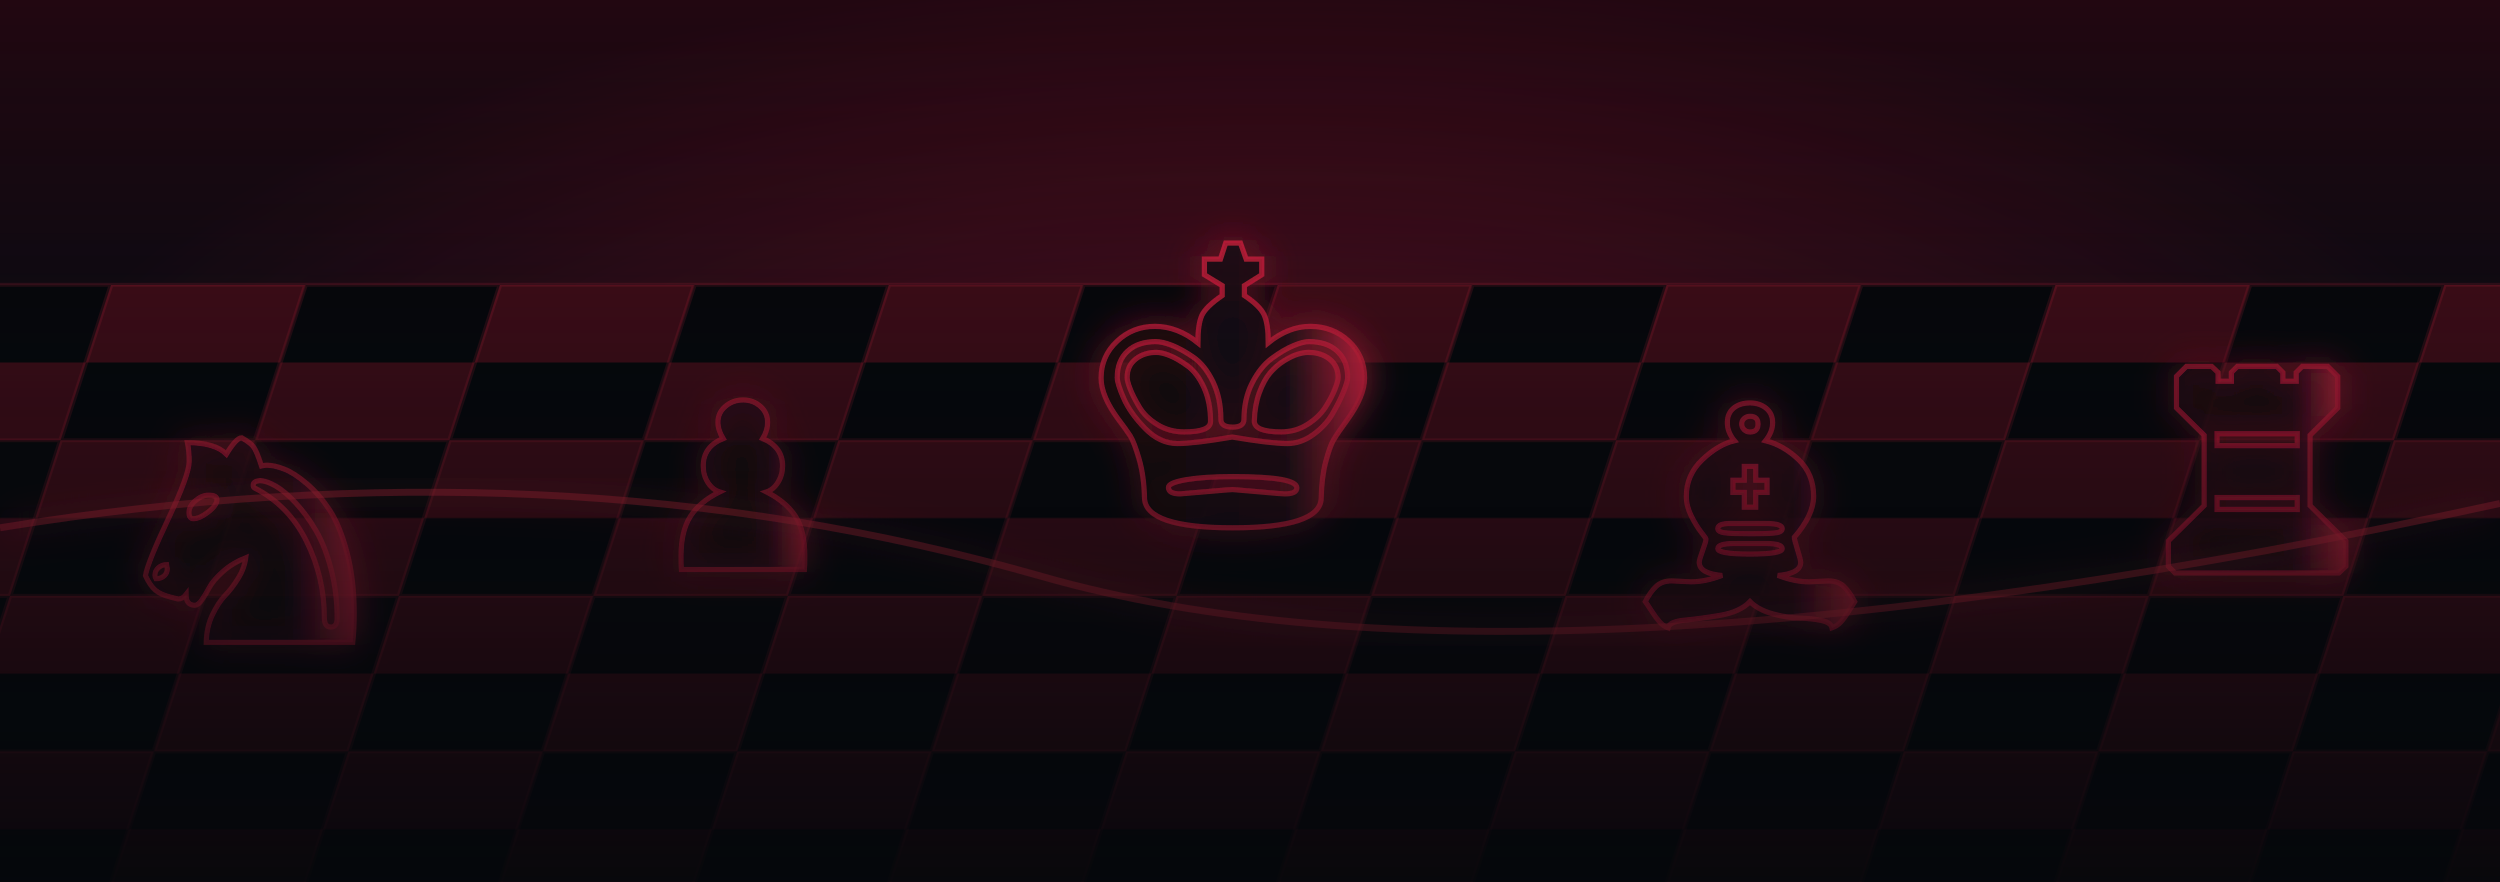
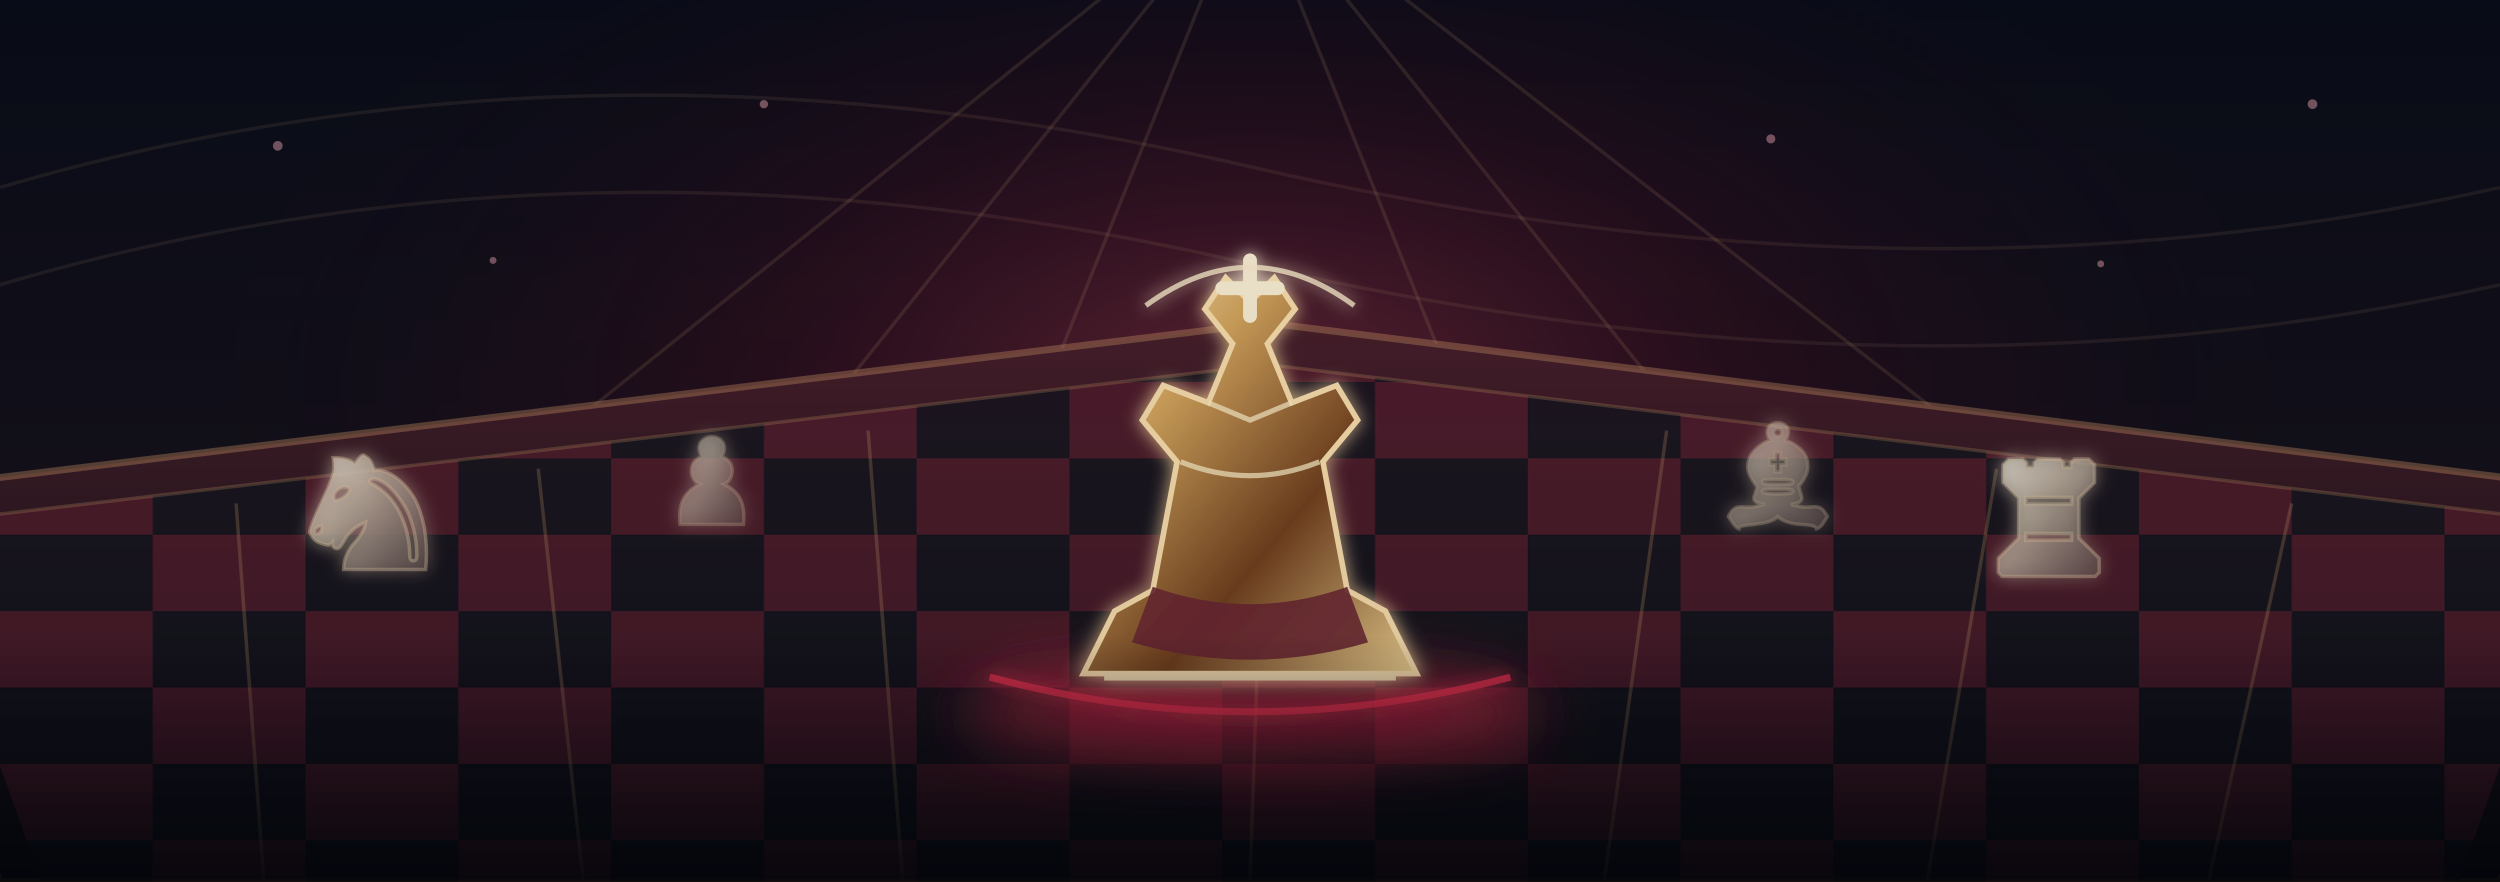
<svg xmlns="http://www.w3.org/2000/svg" viewBox="0 0 720 254" preserveAspectRatio="xMidYMid slice">
  <defs>
-     <linearGradient id="fade" x1="0" y1="0" x2="0" y2="1">
-       <stop stop-color="#07090e" stop-opacity="0" />
-       <stop offset=".25" stop-color="#07090e" stop-opacity=".15" />
-       <stop offset="1" stop-color="#05070b" stop-opacity=".96" />
+     <linearGradient id="bg" x2="0" y2="1">
+       <stop stop-color="#090d18" />
+       <stop offset=".58" stop-color="#15101a" />
+       <stop offset="1" stop-color="#030509" />
    </linearGradient>
-     <radialGradient id="redGlow">
-       <stop stop-color="#ff173f" stop-opacity=".52" />
-       <stop offset="1" stop-color="#ff173f" stop-opacity="0" />
+     <radialGradient id="halo">
+       <stop stop-color="#ff526d" stop-opacity=".34" />
+       <stop offset=".48" stop-color="#a80f31" stop-opacity=".13" />
+       <stop offset="1" stop-color="#080a12" stop-opacity="0" />
    </radialGradient>
-     <linearGradient id="floor" x1="0" y1="0" x2="0" y2="1">
-       <stop stop-color="#220711" />
-       <stop offset=".5" stop-color="#090b12" />
-       <stop offset="1" stop-color="#030508" />
+     <linearGradient id="gold" x1="0" y1="0" x2="1" y2="1">
+       <stop stop-color="#fff0c2" />
+       <stop offset=".28" stop-color="#d8a85e" />
+       <stop offset=".62" stop-color="#75421f" />
+       <stop offset="1" stop-color="#f8d995" />
    </linearGradient>
-     <pattern id="checks" width="112" height="56" patternUnits="userSpaceOnUse">
-       <rect width="112" height="56" fill="#05070b" />
-       <rect width="56" height="28" fill="#65101f" opacity=".7" />
-       <rect x="56" y="28" width="56" height="28" fill="#65101f" opacity=".7" />
+     <linearGradient id="ivory" x1="0" y1="0" x2="1" y2="1">
+       <stop stop-color="#fff7e8" />
+       <stop offset=".4" stop-color="#c8b9a7" />
+       <stop offset="1" stop-color="#5e4b4c" />
+     </linearGradient>
+     <linearGradient id="board" x1="0" y1="0" x2="0" y2="1">
+       <stop stop-color="#49202b" />
+       <stop offset="1" stop-color="#080b13" />
+     </linearGradient>
+     <pattern id="tiles" width="88" height="44" patternUnits="userSpaceOnUse">
+       <rect width="88" height="44" fill="#10131d" />
+       <path d="M0 0h44v22H0zM44 22h44v22H44z" fill="#8f253c" opacity=".55" />
    </pattern>
-     <filter id="glow">
-       <feGaussianBlur stdDeviation="5" result="b" />
+     <filter id="softGlow" x="-80%" y="-80%" width="260%" height="260%">
+       <feGaussianBlur stdDeviation="9" />
+     </filter>
+     <filter id="pieceGlow" x="-60%" y="-60%" width="220%" height="220%">
+       <feGaussianBlur stdDeviation="2.4" result="b" />
      <feMerge>
        <feMergeNode in="b" />
        <feMergeNode in="SourceGraphic" />
      </feMerge>
    </filter>
-     <linearGradient id="piece" x1="0" y1="0" x2="1" y2="0">
-       <stop stop-color="#07080c" />
-       <stop offset=".7" stop-color="#151018" />
-       <stop offset="1" stop-color="#ff294b" />
+     <linearGradient id="vignette" x2="0" y2="1">
+       <stop stop-color="#03050a" stop-opacity=".06" />
+       <stop offset=".72" stop-color="#03050a" stop-opacity=".12" />
+       <stop offset="1" stop-color="#03050a" stop-opacity=".92" />
    </linearGradient>
  </defs>
-   <rect width="720" height="254" fill="url(#floor)" />
-   <ellipse cx="365" cy="142" rx="370" ry="150" fill="url(#redGlow)" opacity=".7" />
-   <g transform="translate(-80 82) skewX(-18) scale(1 .8)">
-     <rect width="900" height="270" fill="url(#checks)" />
-     <path d="M0 0H900M0 56H900M0 112H900M0 168H900M0 224H900M56 0V270M112 0V270M168 0V270M224 0V270M280 0V270M336 0V270M392 0V270M448 0V270M504 0V270M560 0V270M616 0V270M672 0V270M728 0V270M784 0V270M840 0V270" stroke="#ff2c4e" stroke-opacity=".16" stroke-width="1.4" fill="none" />
+   <rect width="720" height="254" fill="url(#bg)" />
+   <ellipse cx="360" cy="110" rx="310" ry="165" fill="url(#halo)" />
+   <path d="M360 -35L80 190M360 -35L180 190M360 -35L270 190M360 -35L450 190M360 -35L540 190M360 -35L650 190" stroke="#f5c987" stroke-opacity=".12" stroke-width="1" />
+   <path d="M0 54Q170 4 360 48T720 54M0 82Q170 32 360 76T720 82" fill="none" stroke="#f2c78b" stroke-opacity=".09" />
+   <g opacity=".45" fill="#ffb4bf">
+     <circle cx="80" cy="42" r="1.4" />
+     <circle cx="142" cy="75" r="1" />
+     <circle cx="220" cy="30" r="1.2" />
+     <circle cx="510" cy="40" r="1.3" />
+     <circle cx="605" cy="76" r="1" />
+     <circle cx="666" cy="30" r="1.4" />
  </g>
-   <g filter="url(#glow)" fill="url(#piece)" stroke="#ff2548" stroke-opacity=".8" stroke-width="1.5" font-family="serif" text-anchor="middle">
-     <text x="72" y="185" font-size="100" opacity=".68">♞</text>
-     <text x="214" y="164" font-size="83" opacity=".65">♟</text>
-     <text x="355" y="152" font-size="125" opacity=".9">♚</text>
-     <text x="504" y="178" font-size="93" opacity=".72">♝</text>
-     <text x="650" y="165" font-size="102" opacity=".7">♜</text>
+   <ellipse cx="360" cy="204" rx="340" ry="45" fill="#ed2348" opacity=".18" filter="url(#softGlow)" />
+   <path d="M-45 143L365 93L765 143L720 254H0Z" fill="url(#board)" stroke="#c78d62" stroke-opacity=".42" stroke-width="2" />
+   <path d="M-25 151L365 105L745 151L708 254H12Z" fill="url(#tiles)" opacity=".72" />
+   <path d="M-25 151L365 105L745 151M12 254L708 254M68 145L76 254M155 135L168 254M250 124L260 254M365 105L360 254M480 124L462 254M575 135L555 254M660 145L636 254" fill="none" stroke="#d7a56f" stroke-opacity=".25" stroke-width="1" />
+   <path d="M0 248L720 248" stroke="#ff3456" stroke-opacity=".5" stroke-width="2" filter="url(#pieceGlow)" />
+   <g font-family="Georgia,serif" text-anchor="middle" filter="url(#pieceGlow)" fill="url(#ivory)" stroke="#f5d9b4" stroke-opacity=".52">
+     <text x="106" y="164" font-size="56" opacity=".7">♞</text>
+     <text x="590" y="166" font-size="58" opacity=".68">♜</text>
+     <text x="205" y="151" font-size="43" opacity=".48">♟</text>
+     <text x="512" y="151" font-size="44" opacity=".5">♝</text>
  </g>
-   <path d="M0 152 Q160 126 300 166T720 145" fill="none" stroke="#ff294b" stroke-opacity=".42" stroke-width="2" filter="url(#glow)" />
-   <rect width="720" height="254" fill="url(#fade)" />
+   <g transform="translate(360 0)" filter="url(#pieceGlow)">
+     <ellipse cx="0" cy="206" rx="83" ry="13" fill="#ff3155" opacity=".36" filter="url(#softGlow)" />
+     <path d="M-48 194L-39 176L-28 170L-21 133L-31 121L-25 111L-12 116L-5 99L-13 89L-7 80L0 87L7 80L13 89L5 99L12 116L25 111L31 121L21 133L28 170L39 176L48 194Z" fill="url(#gold)" stroke="#ffe3b1" stroke-width="1.6" />
+     <path d="M-28 169Q0 179 28 169L34 185Q0 195 -34 185Z" fill="#6d2633" opacity=".88" />
+     <path d="M-20 133Q0 141 20 133M-12 116L0 121L12 116" fill="none" stroke="#fff0c7" stroke-opacity=".75" stroke-width="1.5" />
+     <path d="M-8 83H8M0 75V91" stroke="#fff4d8" stroke-width="4" stroke-linecap="round" />
+     <path d="M-42 195H42" stroke="#fbe3b7" stroke-width="2" />
+   </g>
+   <path d="M330 88Q360 66 390 88" fill="none" stroke="#fff0ce" stroke-opacity=".8" stroke-width="1.5" filter="url(#pieceGlow)" />
+   <path d="M285 195Q360 215 435 195" fill="none" stroke="#ff3557" stroke-opacity=".72" stroke-width="2" filter="url(#pieceGlow)" />
+   <rect width="720" height="254" fill="url(#vignette)" />
</svg>
